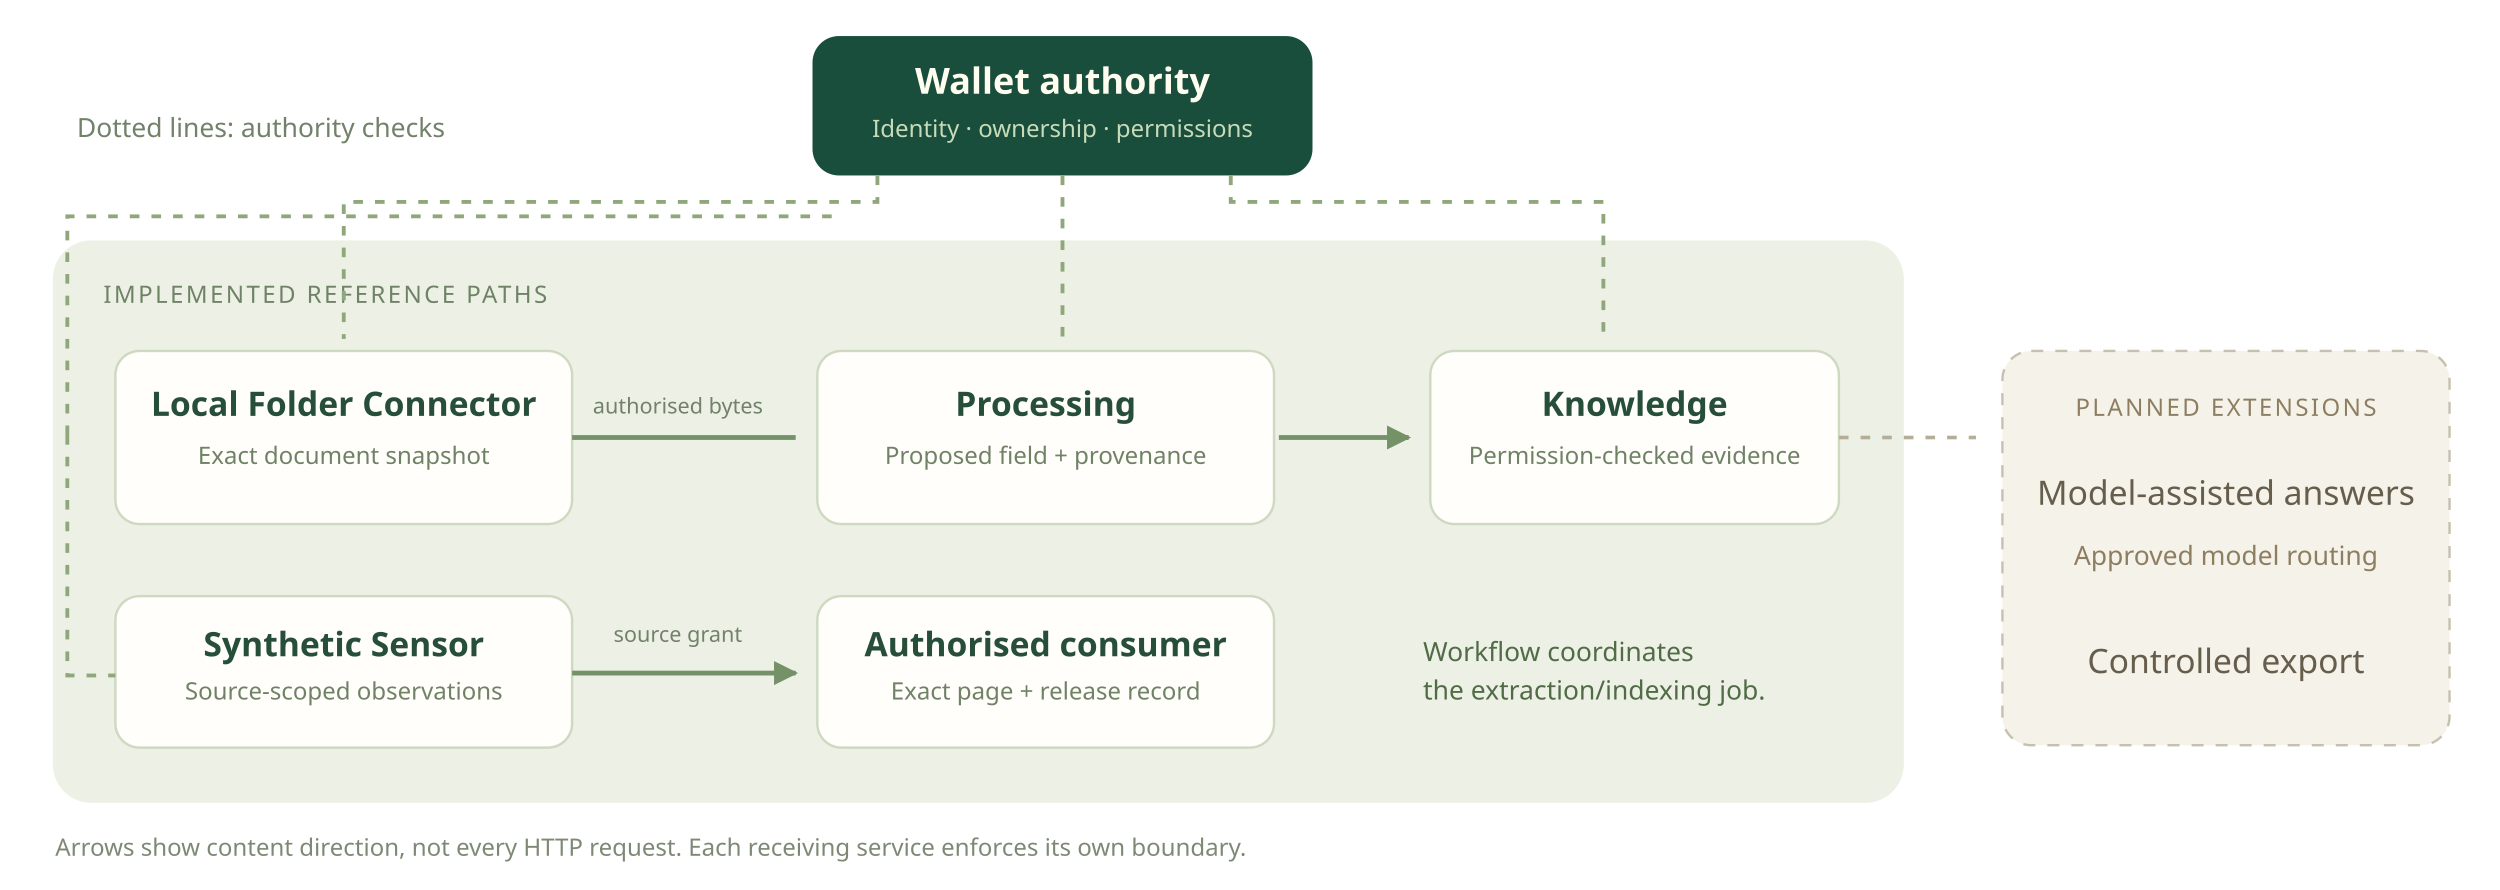
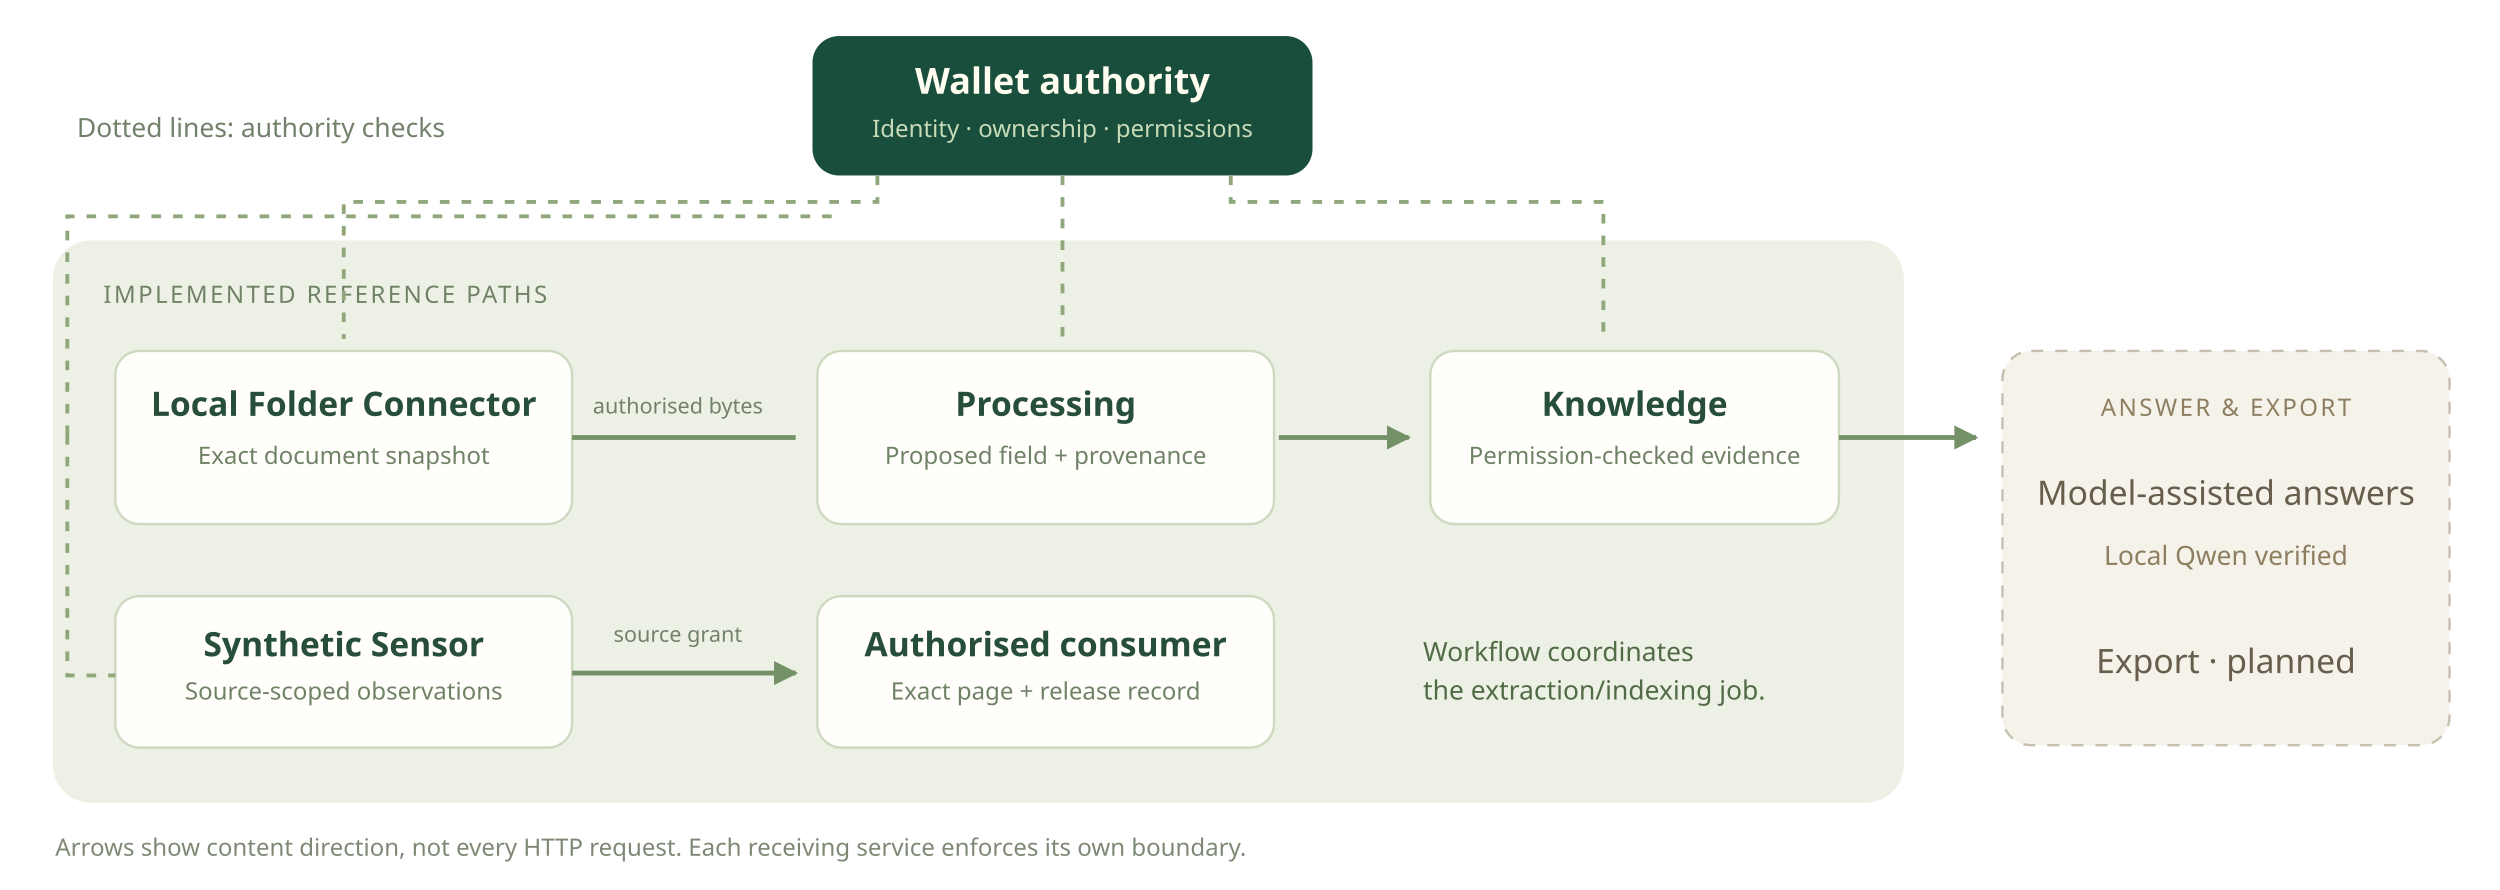
<svg xmlns="http://www.w3.org/2000/svg" viewBox="0 0 1040 370" role="img" aria-labelledby="title desc">
  <defs>
    <marker id="arrow" viewBox="0 0 10 10" refX="9" refY="5" markerWidth="5" markerHeight="5" orient="auto-start-reverse">
      <path d="m0 0 10 5L0 10Z" fill="#759167" />
    </marker>
  </defs>
  <rect x="22" y="100" width="770" height="234" rx="16" fill="#edf1e5" />
  <text x="43" y="126" font-family="sans-serif" font-size="10" fill="#6f8266" letter-spacing="1">IMPLEMENTED REFERENCE PATHS</text>
  <rect x="338" y="15" width="208" height="58" rx="11" fill="#194d3c" />
  <text x="442" y="39" font-family="sans-serif" font-size="15" font-weight="600" fill="#fffdf0" text-anchor="middle">Wallet authority</text>
  <text x="442" y="57" font-family="sans-serif" font-size="10" fill="#c7dbb8" text-anchor="middle">Identity · ownership · permissions</text>
  <path d="M365 73v11H143v57M442 73v68m70-68v11h155v57" fill="none" stroke="#90a77b" stroke-width="1.6" stroke-dasharray="4 5" />
  <text x="32" y="57" font-family="sans-serif" font-size="11" fill="#72816a">Dotted lines: authority checks</text>
  <g font-family="sans-serif">
    <rect x="48" y="146" width="190" height="72" rx="10" fill="#fffefa" stroke="#cdd9c0" />
    <text x="143" y="173" font-size="14" fill="#264e38" text-anchor="middle" font-weight="600">Local Folder Connector</text>
    <text x="143" y="193" font-size="10" fill="#6f8266" text-anchor="middle">Exact document snapshot</text>
    <rect x="340" y="146" width="190" height="72" rx="10" fill="#fffefa" stroke="#cdd9c0" />
    <text x="435" y="173" font-size="14" fill="#264e38" text-anchor="middle" font-weight="600">Processing</text>
    <text x="435" y="193" font-size="10" fill="#6f8266" text-anchor="middle">Proposed field + provenance</text>
    <rect x="595" y="146" width="170" height="72" rx="10" fill="#fffefa" stroke="#cdd9c0" />
    <text x="680" y="173" font-size="14" fill="#264e38" text-anchor="middle" font-weight="600">Knowledge</text>
    <text x="680" y="193" font-size="10" fill="#6f8266" text-anchor="middle">Permission-checked evidence</text>
    <path d="M238 182h93m201 0h54" fill="none" stroke="#759167" stroke-width="2" marker-end="url(#arrow)" />
    <text x="282" y="172" font-size="9" fill="#72816a" text-anchor="middle">authorised bytes</text>
    <rect x="48" y="248" width="190" height="63" rx="10" fill="#fffefa" stroke="#cdd9c0" />
    <text x="143" y="273" font-size="14" fill="#264e38" text-anchor="middle" font-weight="600">Synthetic Sensor</text>
    <text x="143" y="291" font-size="10" fill="#6f8266" text-anchor="middle">Source-scoped observations</text>
    <rect x="340" y="248" width="190" height="63" rx="10" fill="#fffefa" stroke="#cdd9c0" />
    <text x="435" y="273" font-size="14" fill="#264e38" text-anchor="middle" font-weight="600">Authorised consumer</text>
    <text x="435" y="291" font-size="10" fill="#6f8266" text-anchor="middle">Exact page + release record</text>
    <path d="M238 280h93" stroke="#759167" stroke-width="2" marker-end="url(#arrow)" />
    <text x="282" y="267" font-size="9" fill="#72816a" text-anchor="middle">source grant</text>
    <path d="M28 181v-91h320M28 181v100h20" fill="none" stroke="#90a77b" stroke-width="1.6" stroke-dasharray="4 5" />
    <text x="592" y="275" font-size="11" fill="#506b45">Workflow coordinates</text>
    <text x="592" y="291" font-size="11" fill="#506b45">the extraction/indexing job.</text>
    <rect x="833" y="146" width="186" height="164" rx="12" fill="#f5f2e9" stroke="#c7c0ae" stroke-dasharray="5 5" />
-     <text x="926" y="173" font-size="10" letter-spacing="1" fill="#8d7e61" text-anchor="middle">PLANNED EXTENSIONS</text>
+     <text x="926" y="173" font-size="10" letter-spacing="1" fill="#8d7e61" text-anchor="middle">ANSWER &amp; EXPORT</text>
    <text x="926" y="210" font-size="14" fill="#665d4c" text-anchor="middle">Model-assisted answers</text>
-     <text x="926" y="235" font-size="11" fill="#8d7e61" text-anchor="middle">Approved model routing</text>
-     <text x="926" y="280" font-size="14" fill="#665d4c" text-anchor="middle">Controlled export</text>
-     <path d="M765 182h57" stroke="#b5ad98" stroke-width="1.5" stroke-dasharray="4 5" />
+     <text x="926" y="235" font-size="11" fill="#8d7e61" text-anchor="middle">Local Qwen verified</text>
+     <text x="926" y="280" font-size="14" fill="#665d4c" text-anchor="middle">Export · planned</text>
+     <path d="M765 182h57" stroke="#759167" stroke-width="2" marker-end="url(#arrow)" />
    <text x="23" y="356" font-size="10" fill="#7e8975">Arrows show content direction, not every HTTP request. Each receiving service enforces its own boundary.</text>
  </g>
</svg>
